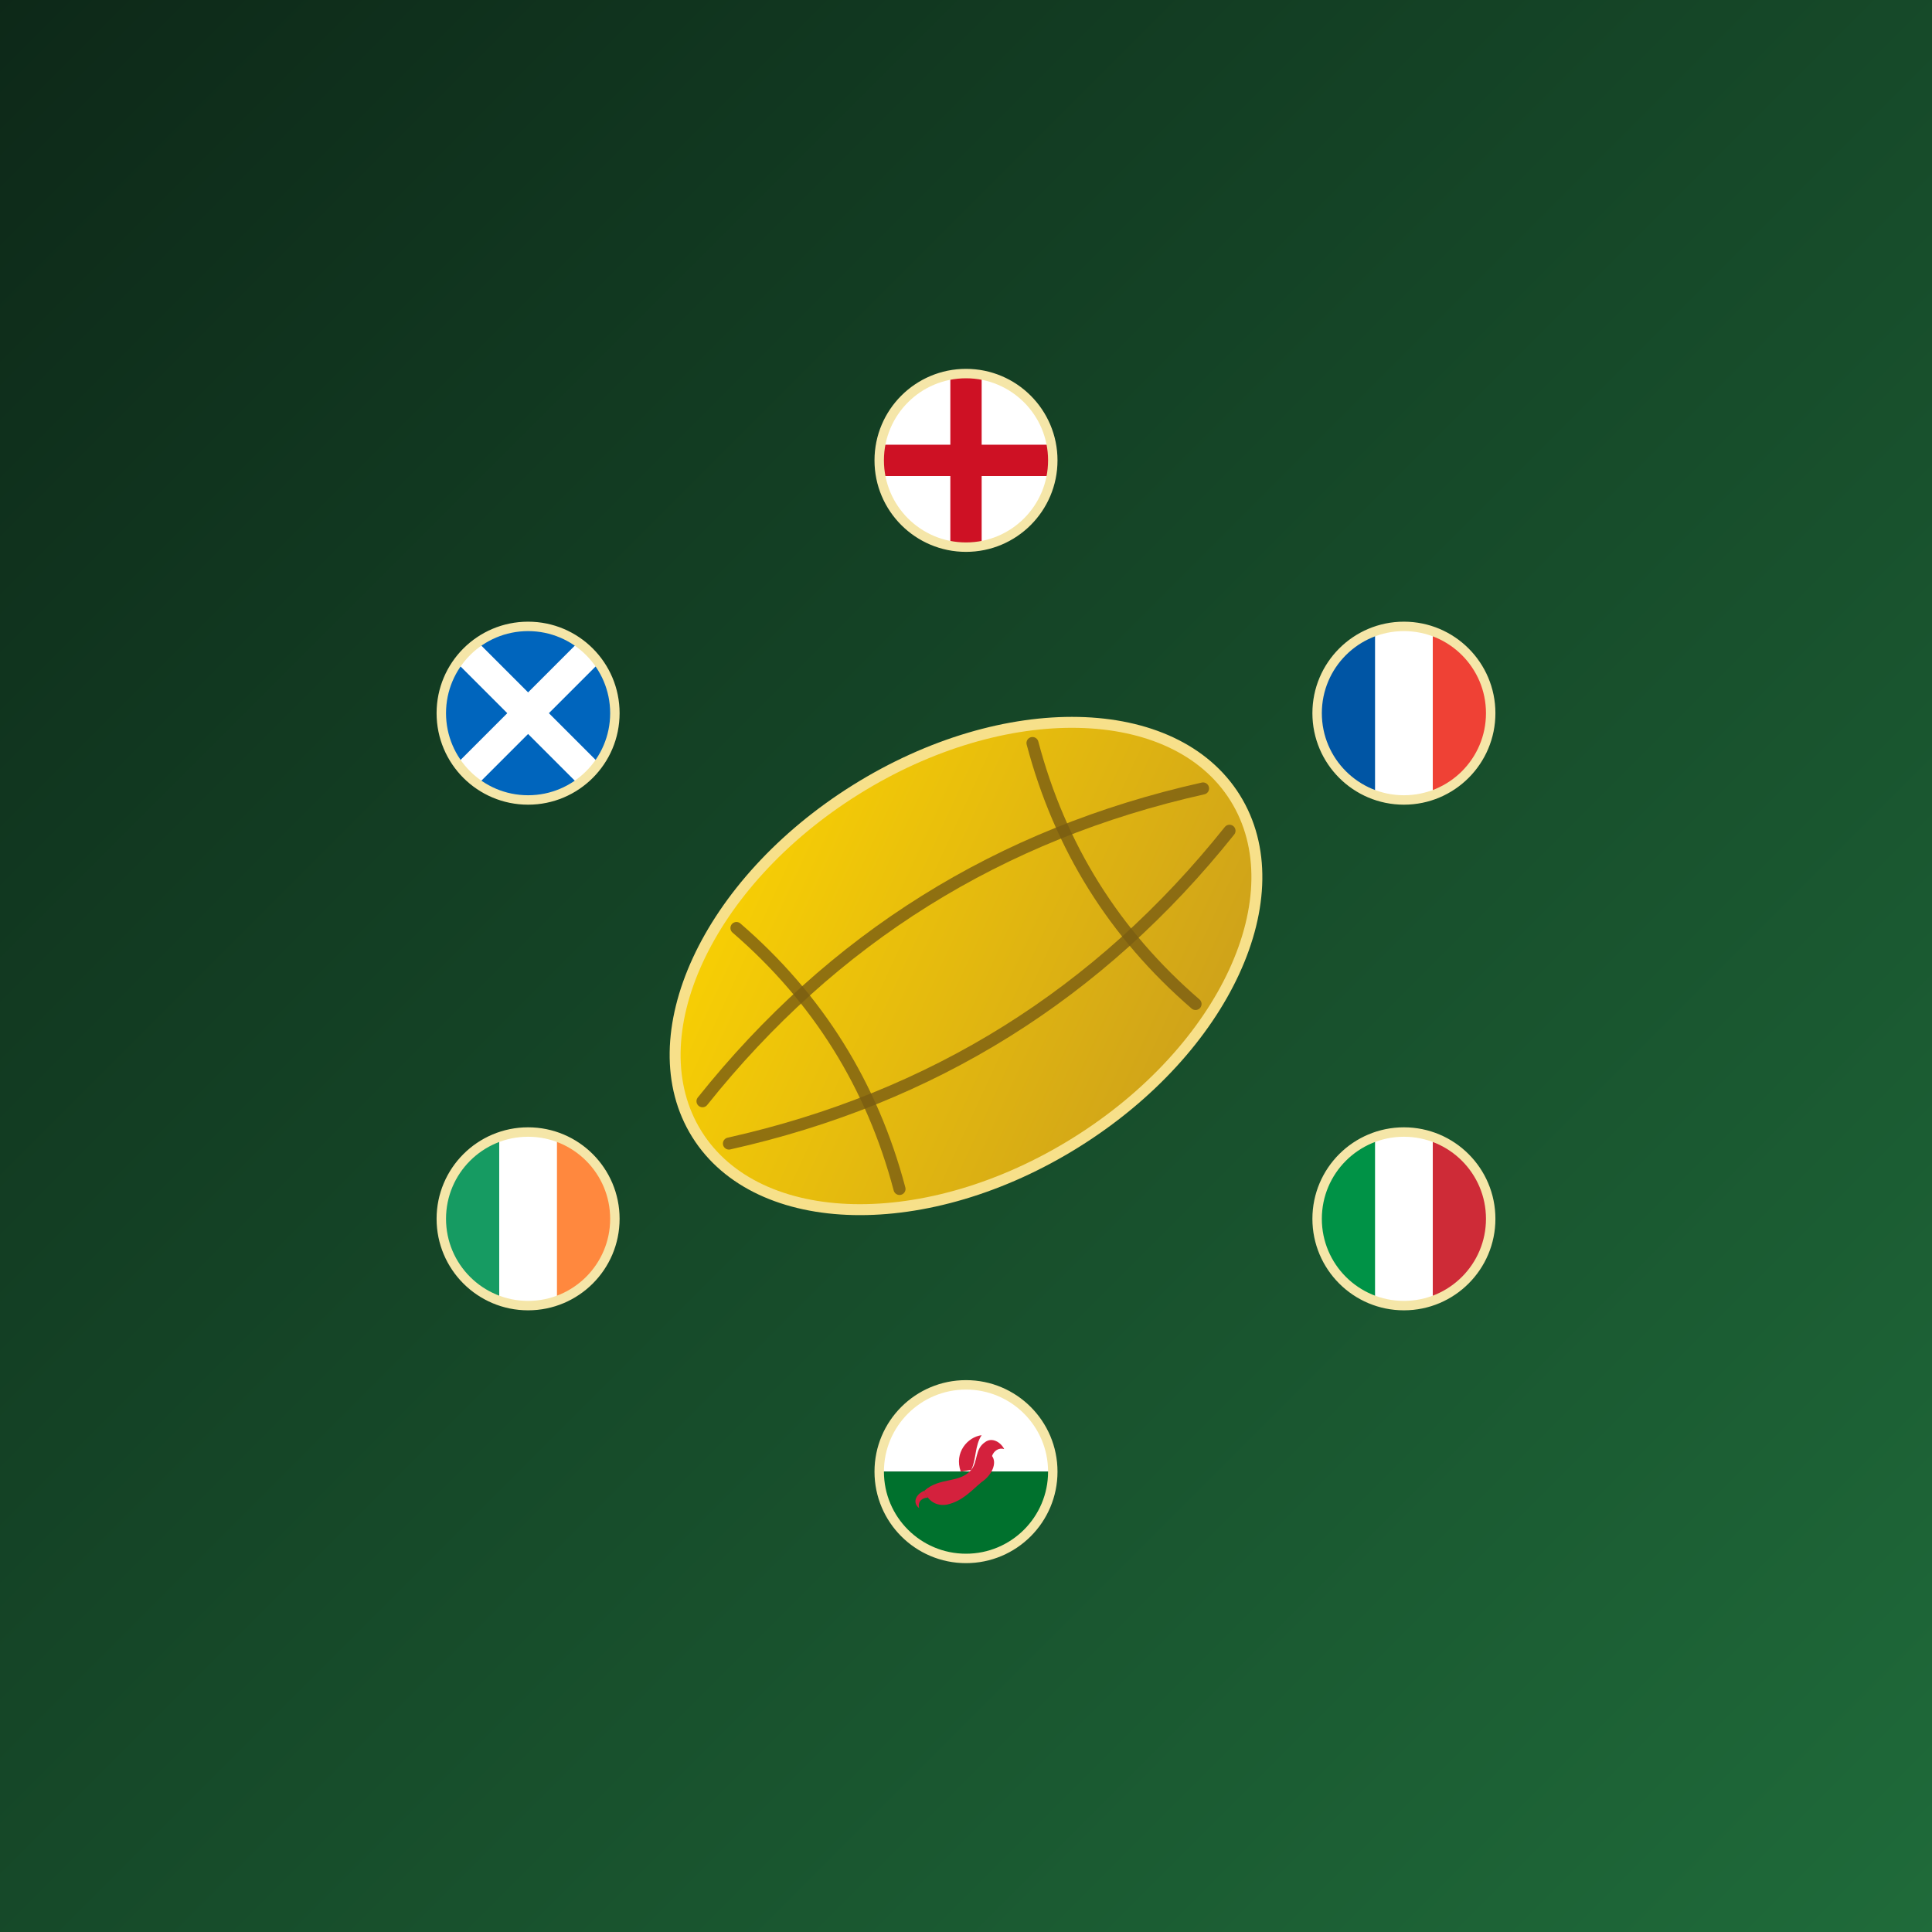
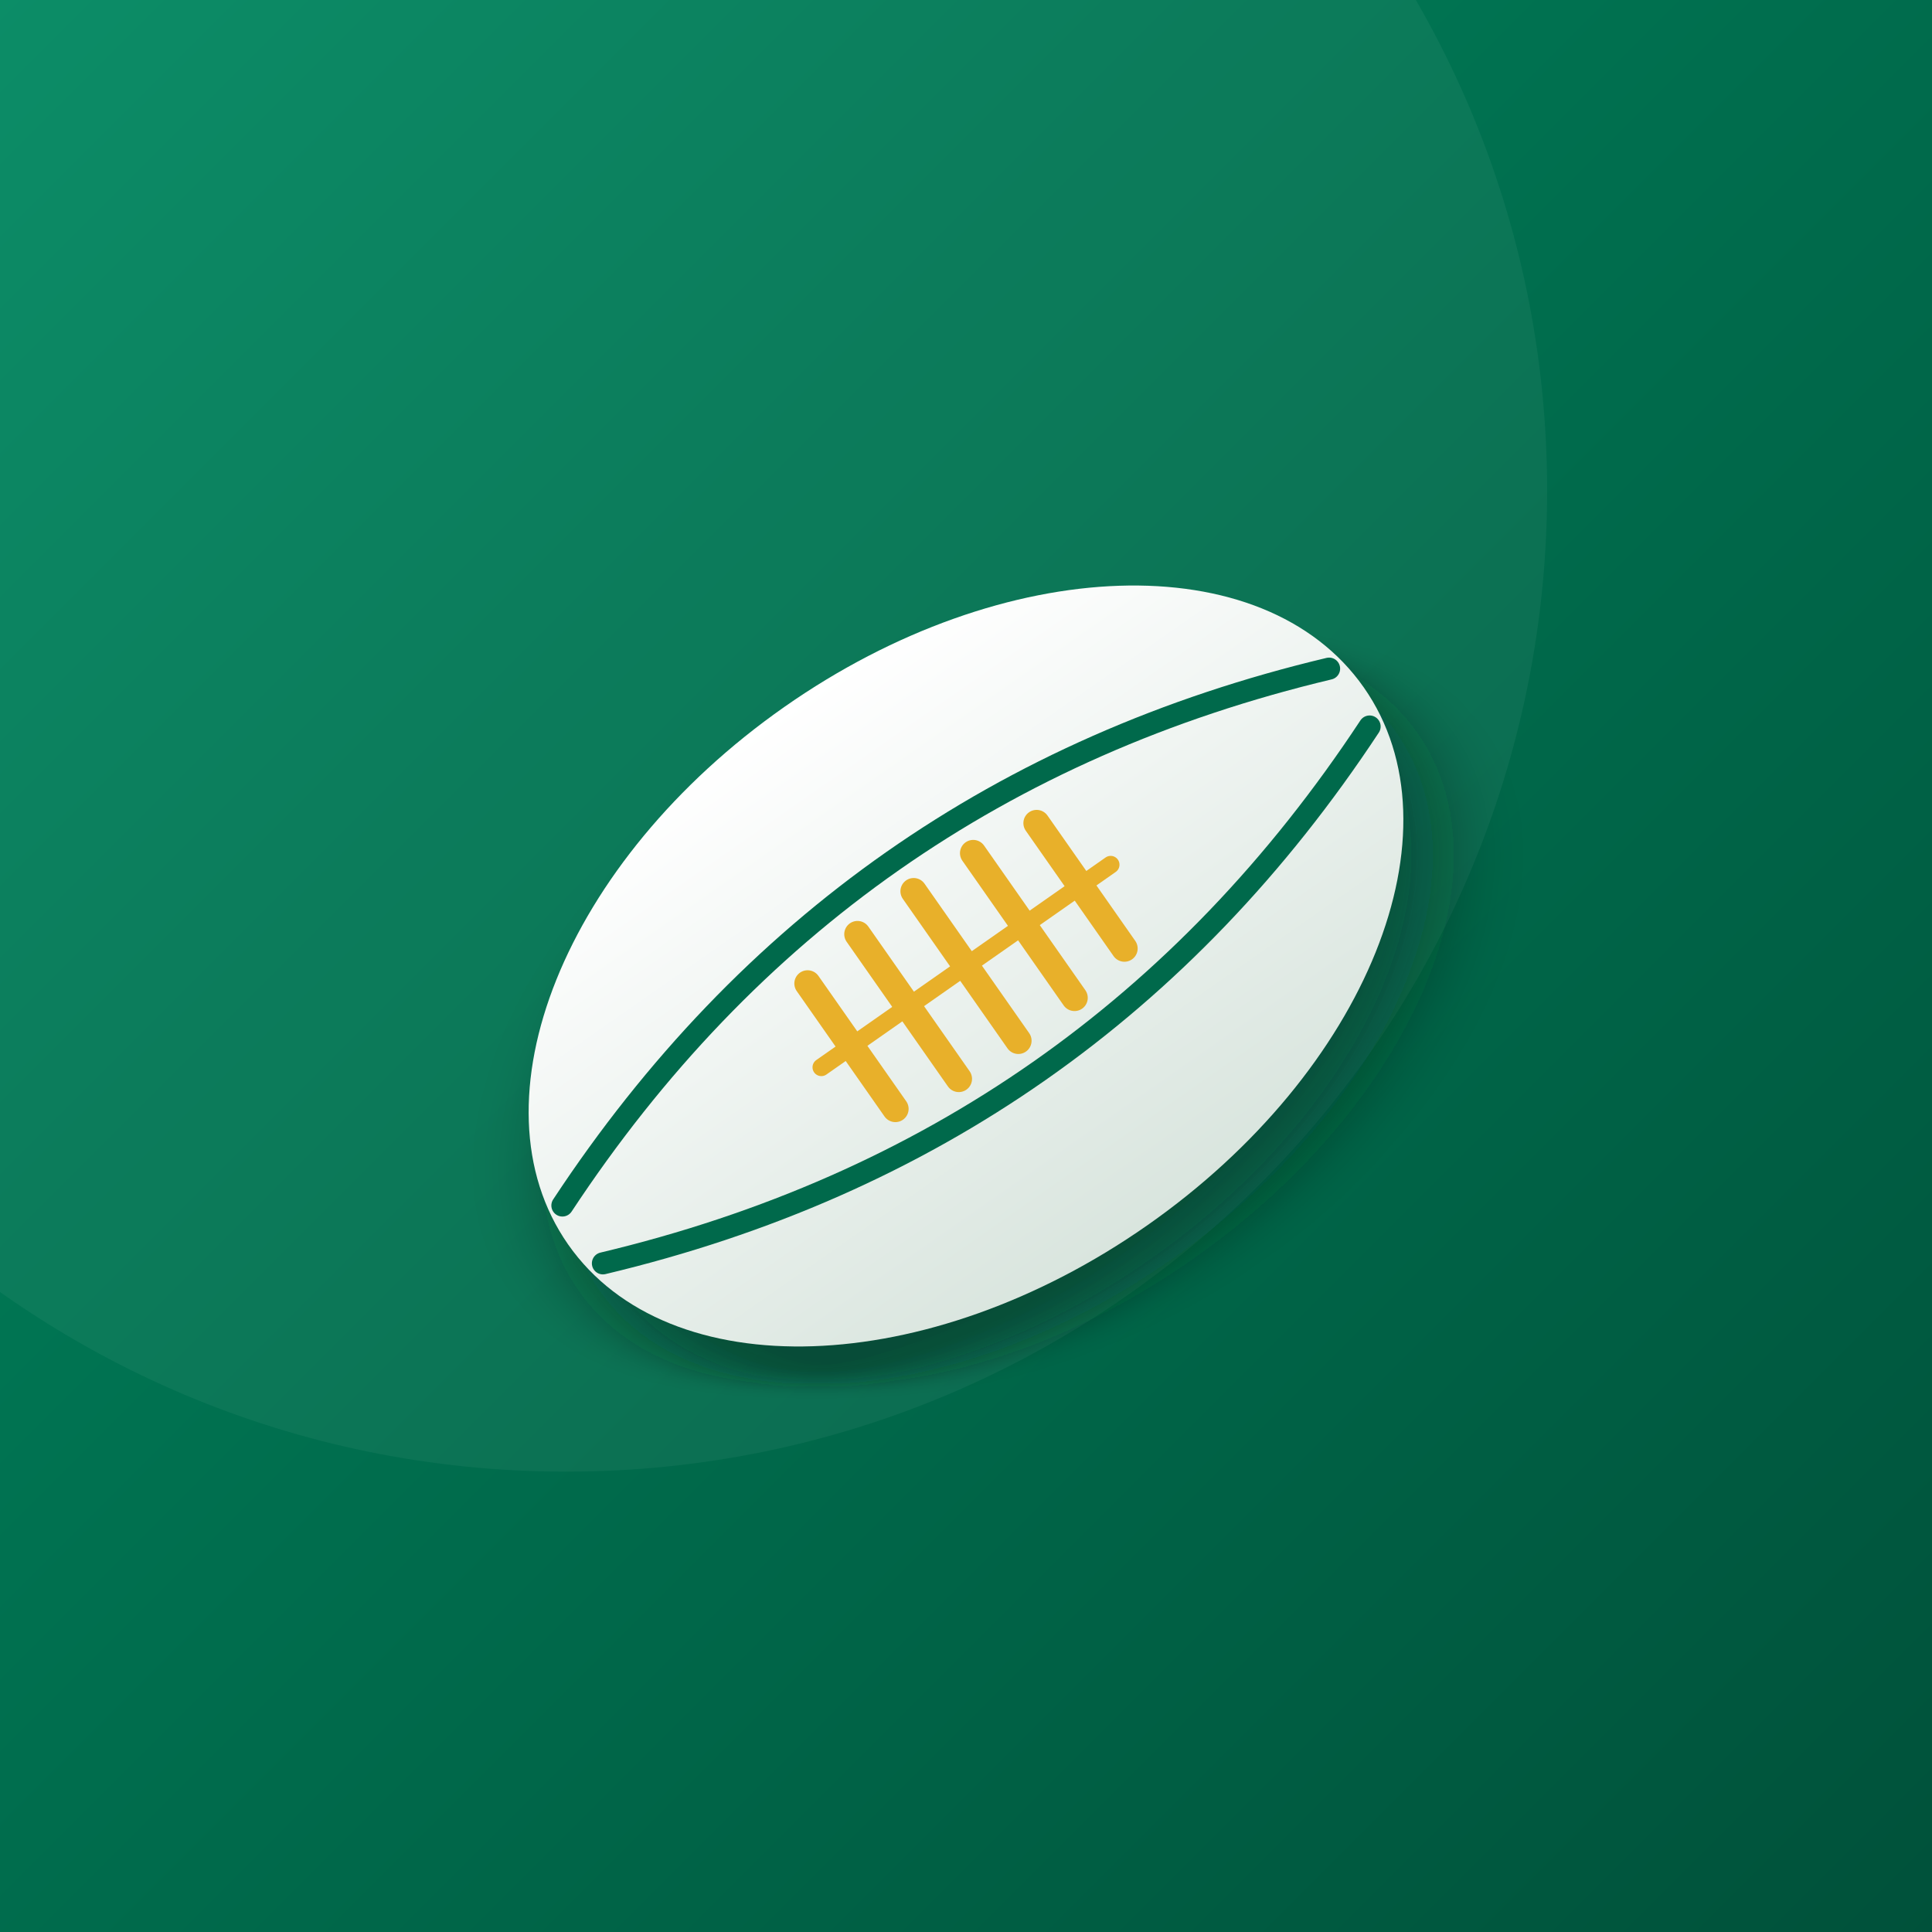
<svg xmlns="http://www.w3.org/2000/svg" viewBox="0 0 1024 1024" width="1024" height="1024">
  <defs>
    <linearGradient id="bg" x1="0" y1="0" x2="1" y2="1">
-       <stop offset="0" stop-color="#0d2818" />
-       <stop offset="1" stop-color="#1f6b3a" />
+       <stop offset="0" stop-color="#00875f" />
+       <stop offset="1" stop-color="#00513a" />
    </linearGradient>
-     <linearGradient id="gold" x1="0" y1="0" x2="1" y2="1">
-       <stop offset="0" stop-color="#ffd700" />
-       <stop offset="1" stop-color="#c79a1e" />
+     <linearGradient id="ball" x1="0" y1="0" x2="0" y2="1">
+       <stop offset="0" stop-color="#ffffff" />
+       <stop offset="1" stop-color="#d9e5de" />
    </linearGradient>
+     <filter id="shadow" x="-30%" y="-30%" width="160%" height="160%">
+       <feGaussianBlur stdDeviation="22" />
+     </filter>
  </defs>
  <rect width="1024" height="1024" fill="url(#bg)" />
-   <g transform="translate(512.0 244.0)">
-     <clipPath id="m0">
-       <circle r="46" />
-     </clipPath>
-     <g clip-path="url(#m0)">
-       <rect x="-46" y="-46" width="92" height="92" fill="#ffffff" />
-       <rect x="-46" y="-8.3" width="92" height="16.6" fill="#ce1124" />
-       <rect x="-8.3" y="-46" width="16.6" height="92" fill="#ce1124" />
-     </g>
-     <circle r="46" fill="none" stroke="#f5e6a8" stroke-width="5.0" />
-   </g>
-   <g transform="translate(744.1 378.0)">
-     <clipPath id="m1">
-       <circle r="46" />
-     </clipPath>
-     <g clip-path="url(#m1)">
-       <rect x="-46.0" y="-46" width="31.3" height="92" fill="#0055a4" />
-       <rect x="-15.3" y="-46" width="31.3" height="92" fill="#ffffff" />
-       <rect x="15.3" y="-46" width="31.3" height="92" fill="#ef4135" />
-     </g>
-     <circle r="46" fill="none" stroke="#f5e6a8" stroke-width="5.0" />
-   </g>
-   <g transform="translate(744.1 646.0)">
-     <clipPath id="m2">
-       <circle r="46" />
-     </clipPath>
-     <g clip-path="url(#m2)">
-       <rect x="-46.0" y="-46" width="31.3" height="92" fill="#009246" />
-       <rect x="-15.3" y="-46" width="31.3" height="92" fill="#ffffff" />
-       <rect x="15.3" y="-46" width="31.3" height="92" fill="#ce2b37" />
-     </g>
-     <circle r="46" fill="none" stroke="#f5e6a8" stroke-width="5.0" />
-   </g>
-   <g transform="translate(512.0 780.0)">
-     <clipPath id="m3">
-       <circle r="46" />
-     </clipPath>
-     <g clip-path="url(#m3)">
-       <rect x="-46" y="-46" width="92" height="46" fill="#ffffff" />
-       <rect x="-46" y="0" width="92" height="46" fill="#00712d" />
-       <g transform="scale(0.46)" fill="#d4213d">
-         <path d="M -48 22 C -30 6 -8 14 6 -2 C 14 -12 10 -26 22 -34 C 30 -40 40 -34 44 -26 C 38 -28 32 -24 30 -18 C 36 -10 30 4 18 12 C 6 22 -4 34 -22 38 C -34 40 -44 34 -48 22 Z" />
-         <path d="M -6 0 C -14 -22 2 -40 18 -42 C 10 -30 12 -14 6 -2 Z" />
-         <path d="M -48 22 C -58 26 -62 36 -54 42 C -56 34 -50 30 -44 30 Z" />
-       </g>
-     </g>
-     <circle r="46" fill="none" stroke="#f5e6a8" stroke-width="5.0" />
-   </g>
-   <g transform="translate(279.9 646.0)">
-     <clipPath id="m4">
-       <circle r="46" />
-     </clipPath>
-     <g clip-path="url(#m4)">
-       <rect x="-46.0" y="-46" width="31.3" height="92" fill="#169b62" />
-       <rect x="-15.3" y="-46" width="31.3" height="92" fill="#ffffff" />
-       <rect x="15.3" y="-46" width="31.3" height="92" fill="#ff883e" />
-     </g>
-     <circle r="46" fill="none" stroke="#f5e6a8" stroke-width="5.0" />
-   </g>
-   <g transform="translate(279.9 378.0)">
-     <clipPath id="m5">
-       <circle r="46" />
-     </clipPath>
-     <g clip-path="url(#m5)">
-       <rect x="-46" y="-46" width="92" height="92" fill="#0065bd" />
-       <line x1="-46" y1="-46" x2="46" y2="46" stroke="#ffffff" stroke-width="15.6" />
-       <line x1="46" y1="-46" x2="-46" y2="46" stroke="#ffffff" stroke-width="15.6" />
-     </g>
-     <circle r="46" fill="none" stroke="#f5e6a8" stroke-width="5.0" />
-   </g>
-   <g transform="translate(512 512) scale(0.58) translate(-512 -512)">
-     <g transform="translate(512 512) rotate(-32)">
-       <ellipse rx="290.0" ry="190.0" fill="url(#gold)" stroke="#f7e08a" stroke-width="10.0" />
-       <path d="M -269.7 -22.8 Q 0 -117.8 269.7 -22.8" fill="none" stroke="#7a5d12" stroke-opacity="0.8" stroke-width="11.0" stroke-linecap="round" />
-       <path d="M -269.7 22.8 Q 0 117.8 269.7 22.8" fill="none" stroke="#7a5d12" stroke-opacity="0.8" stroke-width="11.0" stroke-linecap="round" />
-       <path d="M -159.5 -140.6 Q -116.0 0 -159.5 140.6" fill="none" stroke="#7a5d12" stroke-opacity="0.8" stroke-width="11.0" stroke-linecap="round" />
-       <path d="M 159.5 -140.6 Q 116.0 0 159.5 140.6" fill="none" stroke="#7a5d12" stroke-opacity="0.8" stroke-width="11.0" stroke-linecap="round" />
+   <circle cx="300" cy="260" r="520" fill="#ffffff" fill-opacity="0.05" />
+   <g transform="translate(512 512) scale(0.78) rotate(-35)">
+     <ellipse cx="0" cy="38" rx="330" ry="205" fill="#00281c" fill-opacity="0.45" filter="url(#shadow)" />
+     <ellipse rx="330" ry="215" fill="url(#ball)" />
+     <path d="M -318 -24 Q 0 -150 318 -24" fill="none" stroke="#00694b" stroke-width="15" stroke-linecap="round" />
+     <path d="M -318 24 Q 0 150 318 24" fill="none" stroke="#00694b" stroke-width="15" stroke-linecap="round" />
+     <g stroke="#e8b02a" stroke-width="18" stroke-linecap="round">
+       <line x1="-95" y1="-52" x2="-95" y2="52" />
+       <line x1="-48" y1="-60" x2="-48" y2="60" />
+       <line x1="0" y1="-62" x2="0" y2="62" />
+       <line x1="48" y1="-60" x2="48" y2="60" />
+       <line x1="95" y1="-52" x2="95" y2="52" />
+       <line x1="-120" y1="0" x2="120" y2="0" stroke-width="12" />
    </g>
  </g>
</svg>
